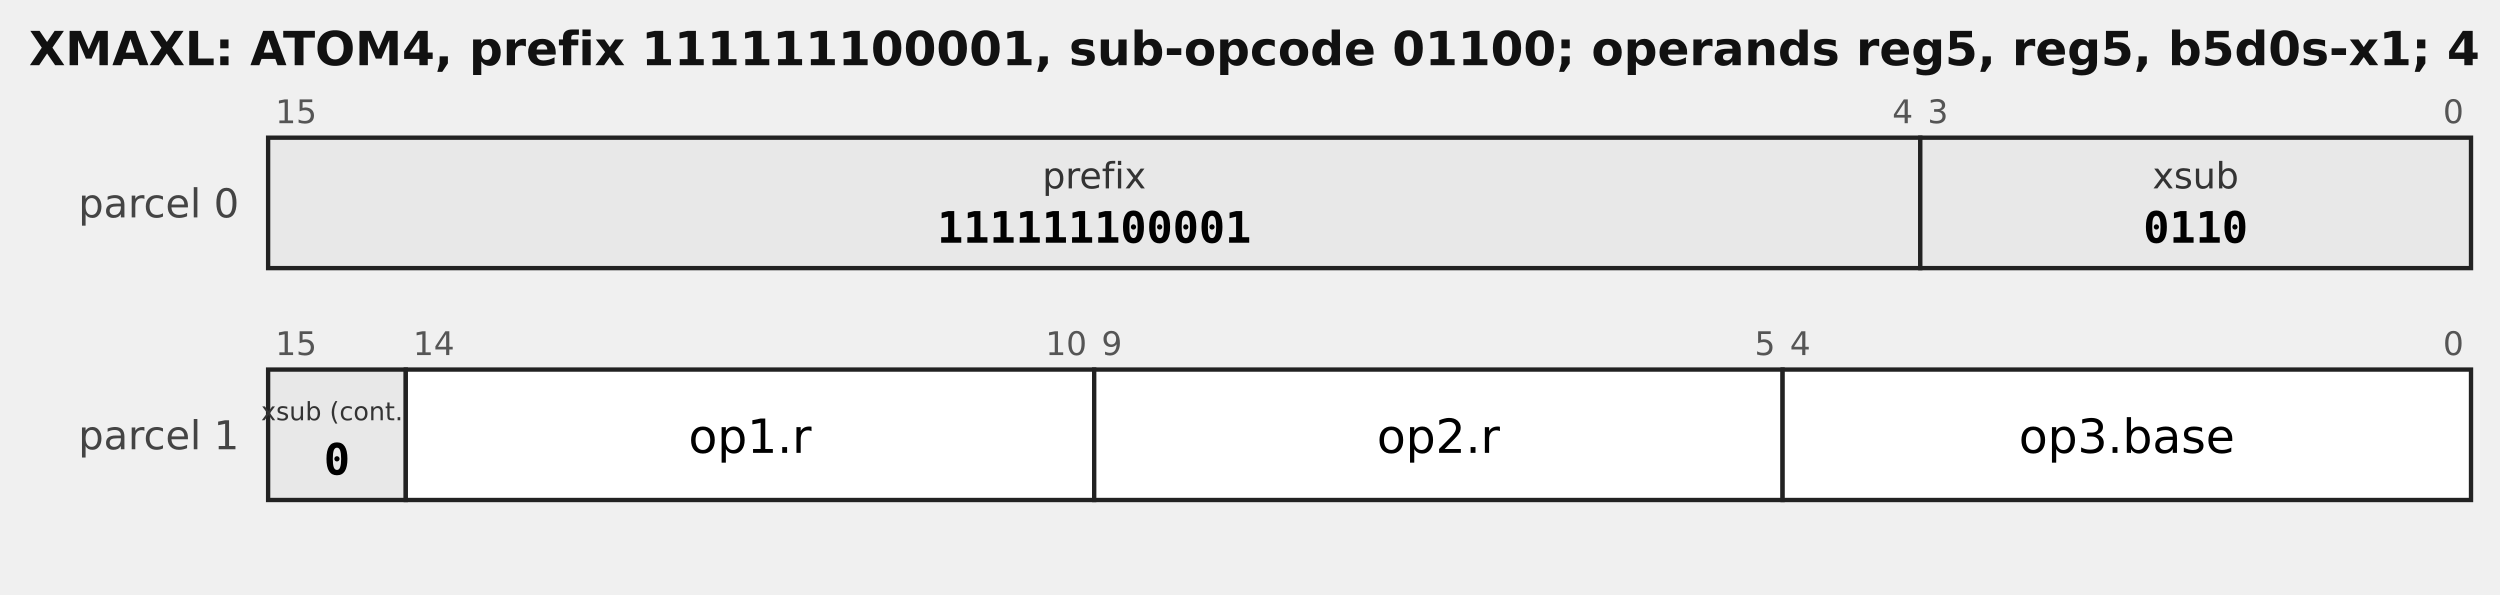
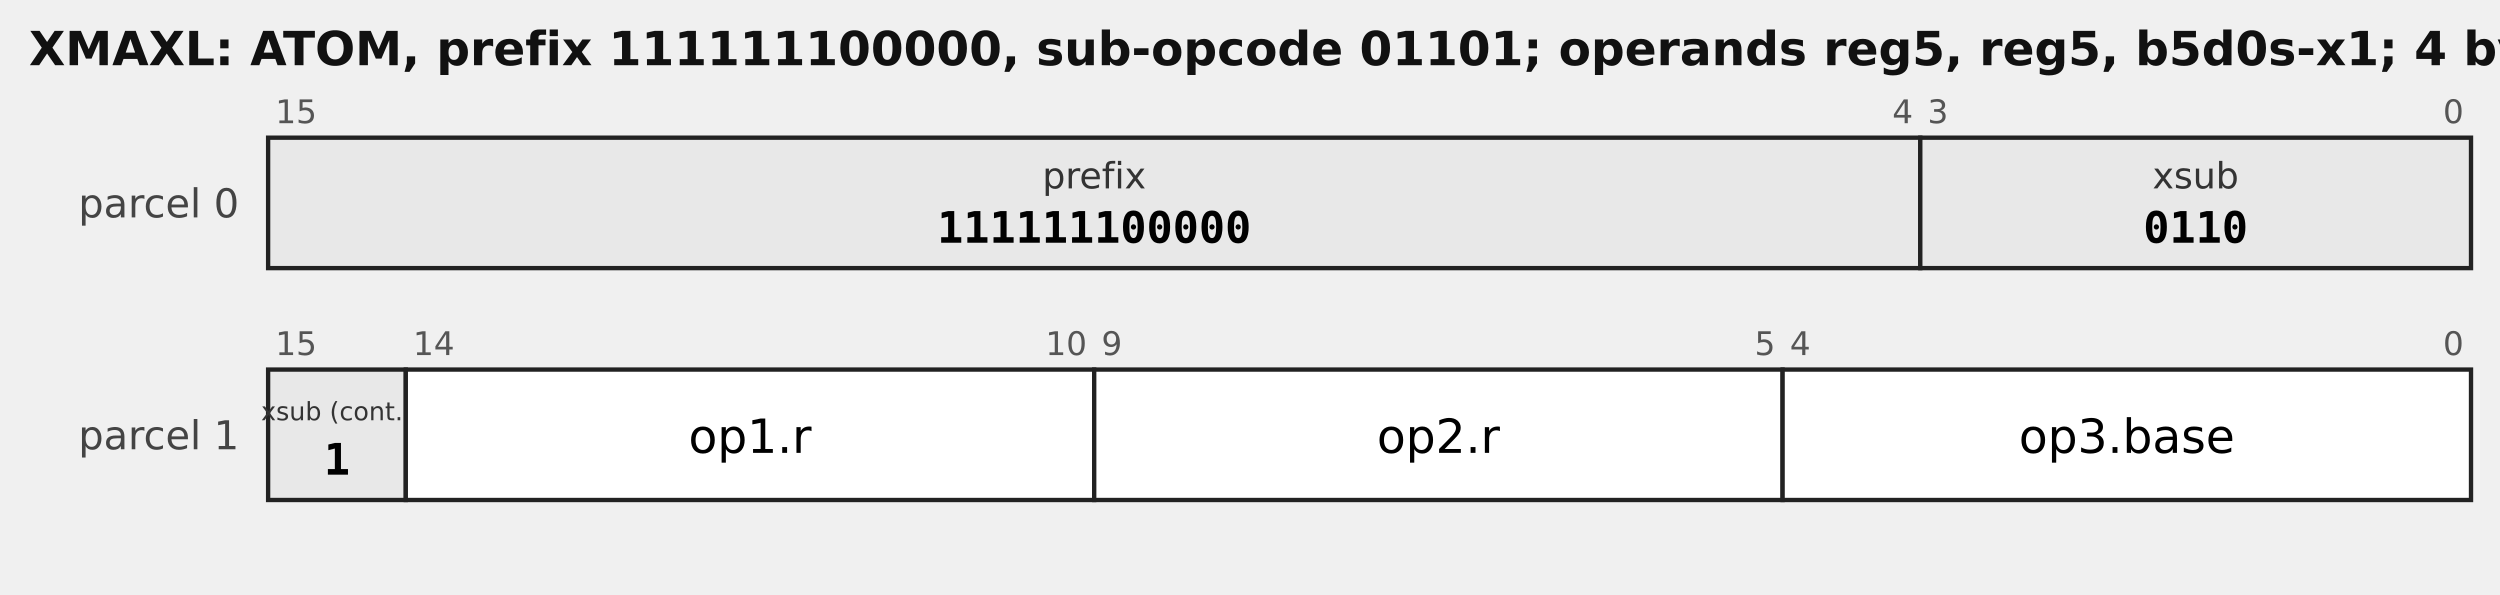
<svg xmlns="http://www.w3.org/2000/svg" width="690" height="164" viewBox="0 0 690 164" font-family="DejaVu Sans, sans-serif">
-   <text x="8" y="18" font-size="13" font-weight="bold" fill="#111">XMAXL: ATOM4, prefix 111111100001, sub-opcode 01100; operands reg5, reg5, b5d0s-x1; 4 bytes</text>
+   <text x="8" y="18" font-size="13" font-weight="bold" fill="#111">XMAXL: ATOM, prefix 111111100000, sub-opcode 01101; operands reg5, reg5, b5d0s-x1; 4 bytes</text>
  <text x="66" y="60" font-size="11" text-anchor="end" fill="#444">parcel 0</text>
  <rect x="74" y="38" width="456" height="36" fill="#e8e8e8" stroke="#222" stroke-width="1.2" />
  <text x="76" y="34" font-size="9" fill="#555" text-anchor="start">15</text>
  <text x="528" y="34" font-size="9" fill="#555" text-anchor="end">4</text>
  <text x="302.0" y="52" font-size="10.0" text-anchor="middle" font-family="DejaVu Sans, sans-serif" fill="#333">prefix</text>
-   <text x="302.0" y="67" font-size="12.0" text-anchor="middle" font-family="DejaVu Sans Mono, monospace" font-weight="bold">111111100001</text>
+   <text x="302.0" y="67" font-size="12.0" text-anchor="middle" font-family="DejaVu Sans Mono, monospace" font-weight="bold">111111100000</text>
  <rect x="530" y="38" width="152" height="36" fill="#e8e8e8" stroke="#222" stroke-width="1.2" />
  <text x="532" y="34" font-size="9" fill="#555" text-anchor="start">3</text>
  <text x="680" y="34" font-size="9" fill="#555" text-anchor="end">0</text>
  <text x="606.0" y="52" font-size="10.0" text-anchor="middle" font-family="DejaVu Sans, sans-serif" fill="#333">xsub</text>
  <text x="606.0" y="67" font-size="12.0" text-anchor="middle" font-family="DejaVu Sans Mono, monospace" font-weight="bold">0110</text>
  <text x="66" y="124" font-size="11" text-anchor="end" fill="#444">parcel 1</text>
  <rect x="74" y="102" width="38" height="36" fill="#e8e8e8" stroke="#222" stroke-width="1.2" />
  <text x="76" y="98" font-size="9" fill="#555" text-anchor="start">15</text>
  <text x="93.0" y="116" font-size="7.0" text-anchor="middle" font-family="DejaVu Sans, sans-serif" fill="#333">xsub (cont.)</text>
-   <text x="93.0" y="131" font-size="12.0" text-anchor="middle" font-family="DejaVu Sans Mono, monospace" font-weight="bold">0</text>
+   <text x="93.0" y="131" font-size="12.0" text-anchor="middle" font-family="DejaVu Sans Mono, monospace" font-weight="bold">1</text>
  <rect x="112" y="102" width="190" height="36" fill="#ffffff" stroke="#222" stroke-width="1.2" />
  <text x="114" y="98" font-size="9" fill="#555" text-anchor="start">14</text>
  <text x="300" y="98" font-size="9" fill="#555" text-anchor="end">10</text>
  <text x="207.0" y="125" font-size="13.0" text-anchor="middle" font-family="DejaVu Sans, sans-serif">op1.r</text>
  <rect x="302" y="102" width="190" height="36" fill="#ffffff" stroke="#222" stroke-width="1.2" />
  <text x="304" y="98" font-size="9" fill="#555" text-anchor="start">9</text>
  <text x="490" y="98" font-size="9" fill="#555" text-anchor="end">5</text>
  <text x="397.0" y="125" font-size="13.0" text-anchor="middle" font-family="DejaVu Sans, sans-serif">op2.r</text>
  <rect x="492" y="102" width="190" height="36" fill="#ffffff" stroke="#222" stroke-width="1.2" />
  <text x="494" y="98" font-size="9" fill="#555" text-anchor="start">4</text>
  <text x="680" y="98" font-size="9" fill="#555" text-anchor="end">0</text>
  <text x="587.0" y="125" font-size="13.0" text-anchor="middle" font-family="DejaVu Sans, sans-serif">op3.base</text>
</svg>
